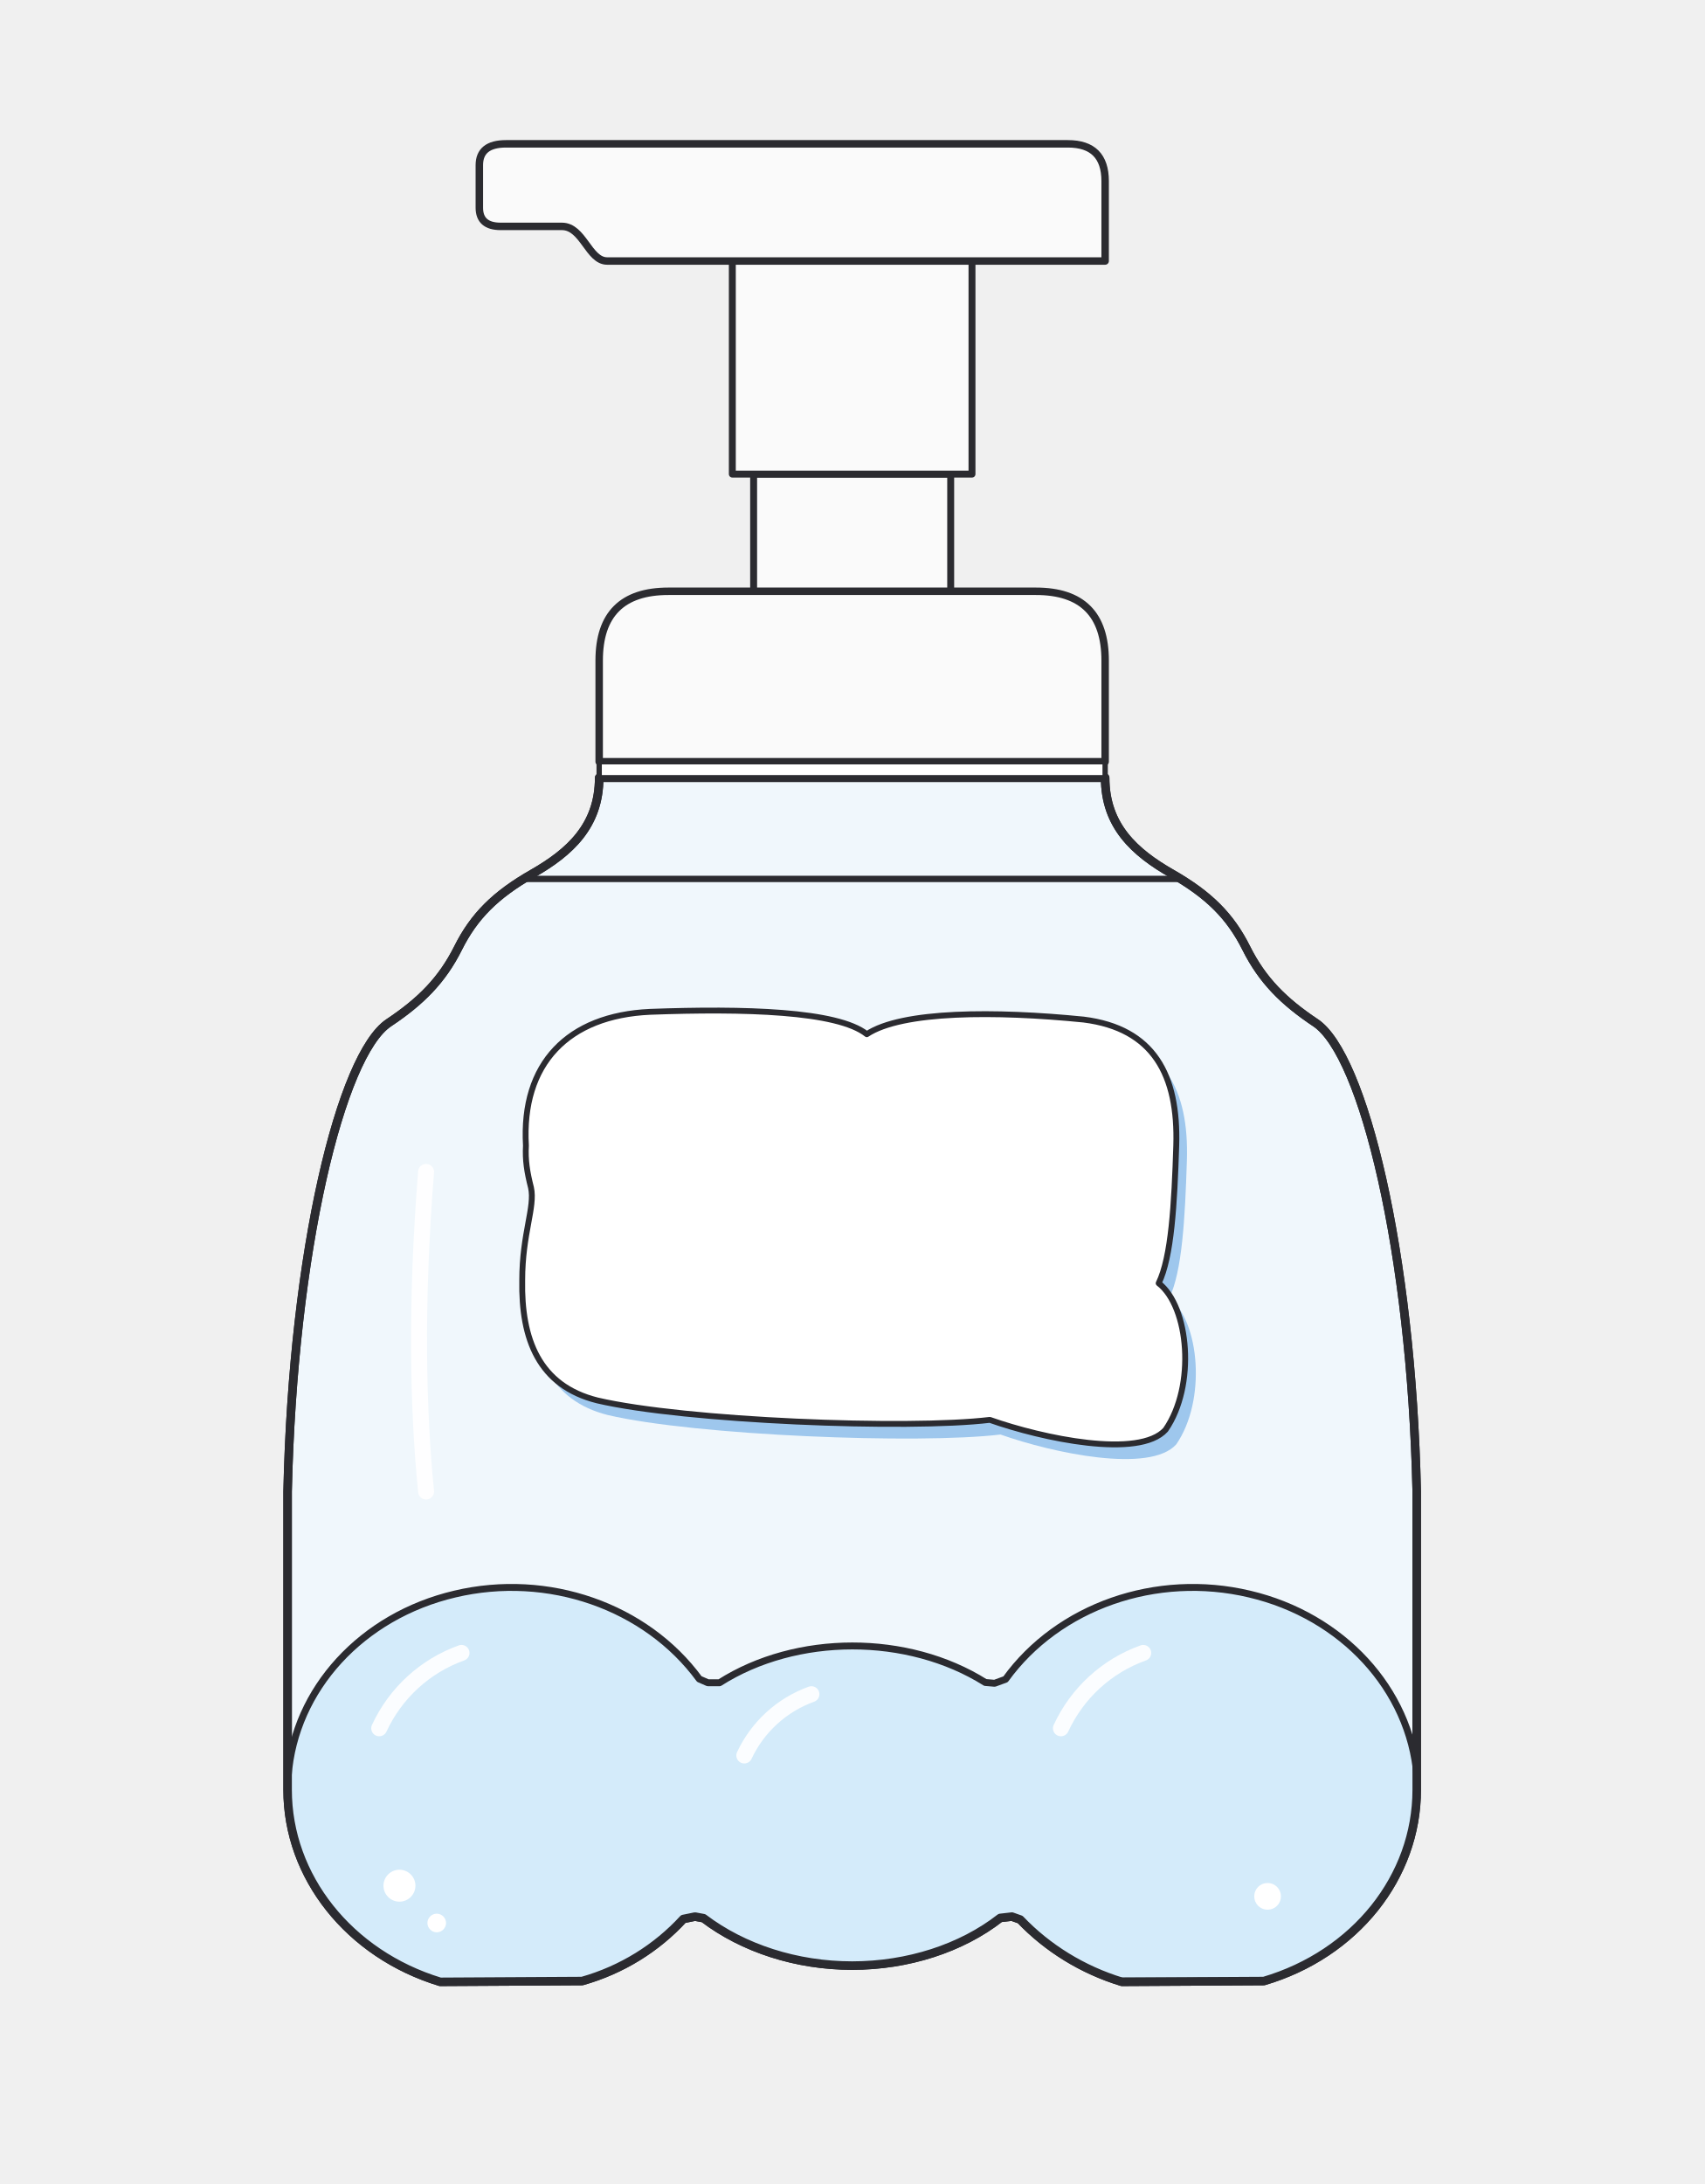
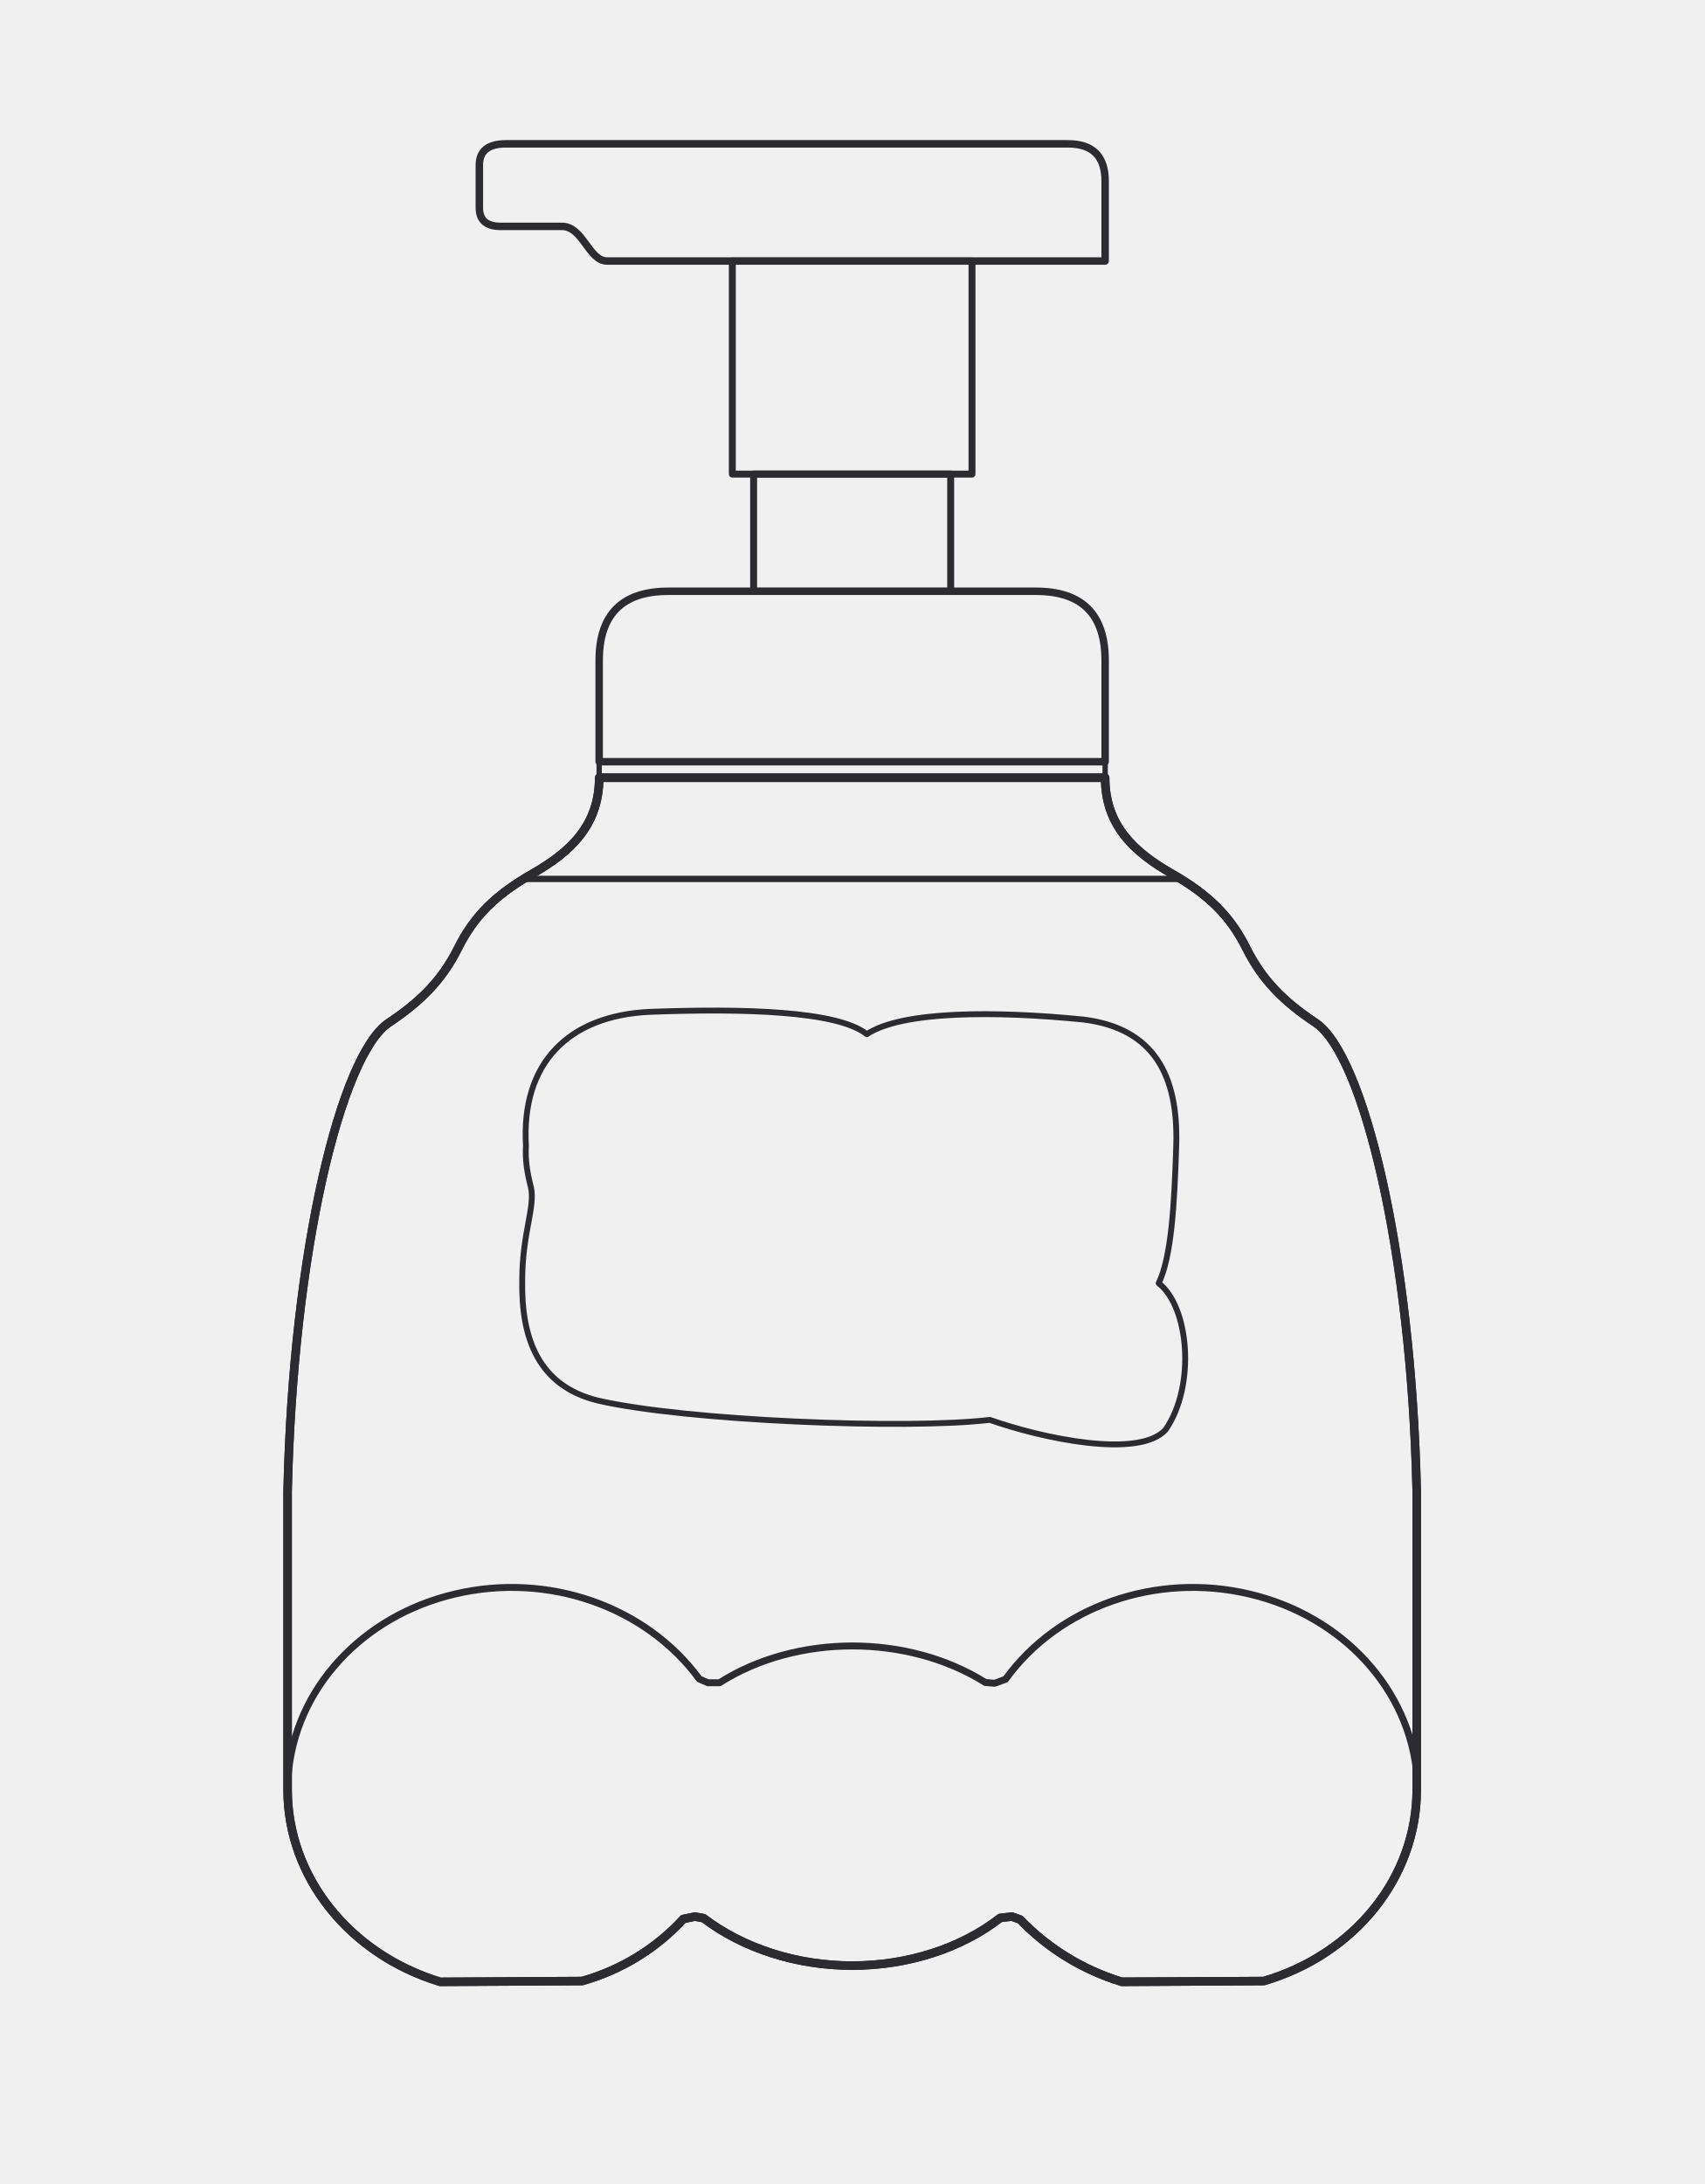
<svg xmlns="http://www.w3.org/2000/svg" width="640" height="820" viewBox="0 0 640 820">
  <defs>
    <clipPath id="clip-body">
      <path d="M225 292 C225 310 214 320 200 328 C186 336 178 344 172 356 C166 368 158 376 146 384 C128 396 110 470 108 560 L108.0 672.0 C108.0 704.6 131.1 733.7 165.3 744.1 L218.6 743.8 C233.5 739.6 246.6 731.4 256.6 720.5 L261.0 719.6 L264.2 720.2 C279.1 731.5 299.1 738.0 320.0 738.0 C340.9 738.0 361.0 731.5 375.6 720.1 L380.0 719.6 L383.1 720.7 C393.3 731.4 406.5 739.6 421.3 744.1 L474.6 743.8 C508.9 733.7 532.0 704.7 532.0 672.0 L532 560 C530 470 512 396 494 384 C482 376 474 368 468 356 C462 344 454 336 440 328 C426 320 415 310 415 292 Z" />
    </clipPath>
  </defs>
-   <path id="body" d="M225 292 C225 310 214 320 200 328 C186 336 178 344 172 356 C166 368 158 376 146 384 C128 396 110 470 108 560 L108.0 672.0 C108.0 704.6 131.1 733.7 165.3 744.1 L218.6 743.8 C233.5 739.6 246.6 731.4 256.6 720.5 L261.0 719.6 L264.2 720.2 C279.1 731.5 299.1 738.0 320.0 738.0 C340.9 738.0 361.0 731.5 375.6 720.1 L380.0 719.6 L383.1 720.7 C393.3 731.4 406.5 739.6 421.3 744.1 L474.6 743.8 C508.9 733.7 532.0 704.7 532.0 672.0 L532 560 C530 470 512 396 494 384 C482 376 474 368 468 356 C462 344 454 336 440 328 C426 320 415 310 415 292 Z" fill="#f0f7fc" stroke="#2b2b30" stroke-width="3.2" stroke-linejoin="round" stroke-linecap="round" />
-   <path id="foam_tint" d="M532.1 666.8 C529.4 634.2 504.1 606.7 469.2 598.5 C434.2 590.2 397.4 603.1 377.6 630.5 L373.5 632.0 L370.0 631.7 C340.9 613.4 299.1 613.4 270.2 631.8 L265.8 631.8 L262.6 630.4 C242.6 603.1 205.8 590.2 170.8 598.5 C135.9 606.7 110.6 634.2 108.2 666.9 L105.4 670.3 L101.5 671.9 L74.5 672.3 L68.7 674.6 L64.1 678.6 L61.1 683.9 L60.0 690.0 L60.3 729.1 L62.3 734.9 L66.2 739.6 L71.5 742.8 L77.6 744.0 L565.1 743.7 L570.9 741.7 L575.6 737.8 L578.8 732.5 L580.0 726.4 L579.7 687.0 L577.7 681.2 L573.8 676.4 L568.5 673.2 L562.5 672.0 L537.4 671.7 L533.7 669.5 L532.1 666.8 Z" fill="#d4ebfa" stroke="#2b2b30" stroke-width="2.6" stroke-linejoin="round" stroke-linecap="round" clip-path="url(#clip-body)" />
-   <path id="highlight" d="M160 440 C156 490 157 530 160 560" fill="none" stroke="#ffffff" stroke-width="6" stroke-linecap="round" opacity="0.9" />
+   <path id="body" d="M225 292 C225 310 214 320 200 328 C186 336 178 344 172 356 C166 368 158 376 146 384 C128 396 110 470 108 560 L108.0 672.0 C108.0 704.6 131.1 733.7 165.3 744.1 L218.6 743.8 C233.5 739.6 246.6 731.4 256.6 720.5 L261.0 719.6 L264.2 720.2 C279.1 731.5 299.1 738.0 320.0 738.0 C340.9 738.0 361.0 731.5 375.6 720.1 L380.0 719.6 L383.1 720.7 C393.3 731.4 406.5 739.6 421.3 744.1 L474.6 743.8 C508.9 733.7 532.0 704.7 532.0 672.0 L532 560 C530 470 512 396 494 384 C482 376 474 368 468 356 C462 344 454 336 440 328 C426 320 415 310 415 292 Z" fill="none" stroke="#2b2b30" stroke-width="3.2" stroke-linejoin="round" stroke-linecap="round" />
+   <path id="foam_tint" d="M532.1 666.8 C529.4 634.2 504.1 606.7 469.2 598.5 C434.2 590.2 397.4 603.1 377.6 630.5 L373.5 632.0 L370.0 631.7 C340.9 613.4 299.1 613.4 270.2 631.8 L265.8 631.8 L262.6 630.4 C242.6 603.1 205.8 590.2 170.8 598.5 C135.9 606.7 110.6 634.2 108.2 666.9 L105.4 670.3 L101.5 671.9 L74.5 672.3 L68.7 674.6 L64.1 678.6 L61.1 683.9 L60.0 690.0 L60.3 729.1 L62.3 734.9 L66.2 739.6 L71.5 742.8 L77.6 744.0 L565.1 743.7 L570.9 741.7 L575.6 737.8 L578.8 732.5 L580.0 726.4 L579.7 687.0 L577.7 681.2 L573.8 676.4 L568.5 673.2 L562.5 672.0 L537.4 671.7 L533.7 669.5 L532.1 666.8 Z" fill="none" stroke="#2b2b30" stroke-width="2.6" stroke-linejoin="round" stroke-linecap="round" clip-path="url(#clip-body)" />
  <path id="shoulder_parting_line" d="M90 330 L550 330" fill="none" stroke="#2b2b30" stroke-width="2.4" stroke-linejoin="round" stroke-linecap="round" clip-path="url(#clip-body)" />
-   <path id="label_shadow" d="M201.5 435.6 C199.7 404.8 217.3 386.8 248.1 385.4 C283.3 384.1 318.5 385.0 329.5 393.8 C342.7 385.0 377.9 385.0 410.9 388.3 C437.3 391.6 446.5 409.2 445.7 435.6 C445.0 457.6 443.9 477.4 439.1 487.3 C450.5 496.1 453.1 525.8 441.7 542.3 C431.8 553.3 395.5 545.6 375.7 538.6 C344.9 542.3 261.3 539.0 228.3 531.3 C206.3 525.8 199.7 508.2 200.1 486.2 C200.1 468.6 205.0 458.7 203.4 451.4 C201.9 445.5 201.2 441.1 201.5 435.6 Z" fill="#9ec7ed" />
-   <path id="label" d="M197.5 430.1 C195.7 399.3 213.3 381.3 244.1 379.9 C279.3 378.6 314.5 379.5 325.5 388.3 C338.7 379.5 373.9 379.5 406.9 382.8 C433.3 386.1 442.5 403.7 441.7 430.1 C441.0 452.1 439.9 471.9 435.1 481.8 C446.5 490.6 449.1 520.3 437.7 536.8 C427.8 547.8 391.5 540.1 371.7 533.1 C340.9 536.8 257.3 533.5 224.3 525.8 C202.3 520.3 195.7 502.7 196.1 480.7 C196.1 463.1 201.0 453.2 199.4 445.9 C197.9 440.0 197.2 435.6 197.5 430.1 Z" fill="#ffffff" stroke="#2b2b30" stroke-width="2.2" stroke-linejoin="round" stroke-linecap="round" />
+   <path id="label" d="M197.5 430.1 C195.7 399.3 213.3 381.3 244.1 379.9 C279.3 378.6 314.5 379.5 325.5 388.3 C338.7 379.5 373.9 379.5 406.9 382.8 C433.3 386.1 442.5 403.7 441.7 430.1 C441.0 452.1 439.9 471.9 435.1 481.8 C446.5 490.6 449.1 520.3 437.7 536.8 C427.8 547.8 391.5 540.1 371.7 533.1 C340.9 536.8 257.3 533.5 224.3 525.8 C202.3 520.3 195.7 502.7 196.1 480.7 C196.1 463.1 201.0 453.2 199.4 445.9 C197.9 440.0 197.2 435.6 197.5 430.1 Z" fill="none" stroke="#2b2b30" stroke-width="2.2" stroke-linejoin="round" stroke-linecap="round" />
  <path id="body_outline" d="M225 292 C225 310 214 320 200 328 C186 336 178 344 172 356 C166 368 158 376 146 384 C128 396 110 470 108 560 L108.0 672.0 C108.0 704.6 131.1 733.7 165.3 744.1 L218.6 743.8 C233.5 739.6 246.6 731.4 256.6 720.5 L261.0 719.6 L264.2 720.2 C279.1 731.5 299.1 738.0 320.0 738.0 C340.9 738.0 361.0 731.5 375.6 720.1 L380.0 719.6 L383.1 720.7 C393.3 731.4 406.5 739.6 421.3 744.1 L474.6 743.8 C508.9 733.7 532.0 704.7 532.0 672.0 L532 560 C530 470 512 396 494 384 C482 376 474 368 468 356 C462 344 454 336 440 328 C426 320 415 310 415 292 Z" fill="none" stroke="#2b2b30" stroke-width="3.2" stroke-linejoin="round" stroke-linecap="round" />
-   <path id="foam_highlight" d="M142.4 648.9 C148.5 635.7 159.6 625.5 173.3 620.6 M279.5 659.1 C284.5 648.4 293.6 640.1 304.7 636.1 M398.4 648.9 C404.5 635.7 415.6 625.5 429.3 620.6" fill="none" stroke="#ffffff" stroke-width="6" stroke-linecap="round" opacity="0.9" />
-   <path id="foam_bubbles" d="M156 708 C156 711.3 153.3 714 150 714 C146.7 714 144 711.3 144 708 C144 704.7 146.7 702 150 702 C153.3 702 156 704.7 156 708 Z M167.5 722 C167.5 723.9 165.9 725.5 164 725.5 C162.1 725.5 160.5 723.9 160.5 722 C160.5 720.1 162.1 718.5 164 718.5 C165.9 718.5 167.5 720.1 167.5 722 Z M481 712 C481 714.8 478.8 717 476 717 C473.2 717 471 714.8 471 712 C471 709.2 473.2 707 476 707 C478.8 707 481 709.2 481 712 Z" fill="#ffffff" />
-   <path id="stem_lower" d="M283 178 L357 178 L357 224 L283 224 Z" fill="#fafafa" stroke="#2b2b30" stroke-width="2.6" stroke-linejoin="round" stroke-linecap="round" />
-   <path id="stem_upper" d="M275 98 L365 98 L365 178 L275 178 Z" fill="#fafafa" stroke="#2b2b30" stroke-width="2.6" stroke-linejoin="round" stroke-linecap="round" />
-   <path id="cap" d="M225 286 L225 248 Q225 222 251 222 L389 222 Q415 222 415 248 L415 286 Z" fill="#fafafa" stroke="#2b2b30" stroke-width="2.8" stroke-linejoin="round" stroke-linecap="round" />
-   <path id="cap_ring" d="M225 286 L415 286 L415 292 L225 292 Z" fill="#ffffff" stroke="#2b2b30" stroke-width="2.0" stroke-linejoin="round" stroke-linecap="round" />
-   <path id="pump_head" d="M190 54 L401 54 Q415 54 415 68 L415 98 L228 98 C221 98 219 85 211 85 L188 85 Q180 85 180 78 L180 62 Q180 54 190 54 Z" fill="#fafafa" stroke="#2b2b30" stroke-width="2.8" stroke-linejoin="round" stroke-linecap="round" />
+   <path id="stem_lower" d="M283 178 L357 178 L357 222 L283 222 Z" fill="none" stroke="#2b2b30" stroke-width="2.6" stroke-linejoin="round" stroke-linecap="round" />
+   <path id="stem_upper" d="M275 98 L365 98 L365 178 L275 178 Z" fill="none" stroke="#2b2b30" stroke-width="2.6" stroke-linejoin="round" stroke-linecap="round" />
+   <path id="cap" d="M225 286 L225 248 Q225 222 251 222 L389 222 Q415 222 415 248 L415 286 Z" fill="none" stroke="#2b2b30" stroke-width="2.8" stroke-linejoin="round" stroke-linecap="round" />
+   <path id="cap_ring" d="M225 286 L415 286 L415 292 L225 292 Z" fill="none" stroke="#2b2b30" stroke-width="2.0" stroke-linejoin="round" stroke-linecap="round" />
+   <path id="pump_head" d="M190 54 L401 54 Q415 54 415 68 L415 98 L228 98 C221 98 219 85 211 85 L188 85 Q180 85 180 78 L180 62 Q180 54 190 54 Z" fill="none" stroke="#2b2b30" stroke-width="2.8" stroke-linejoin="round" stroke-linecap="round" />
</svg>
